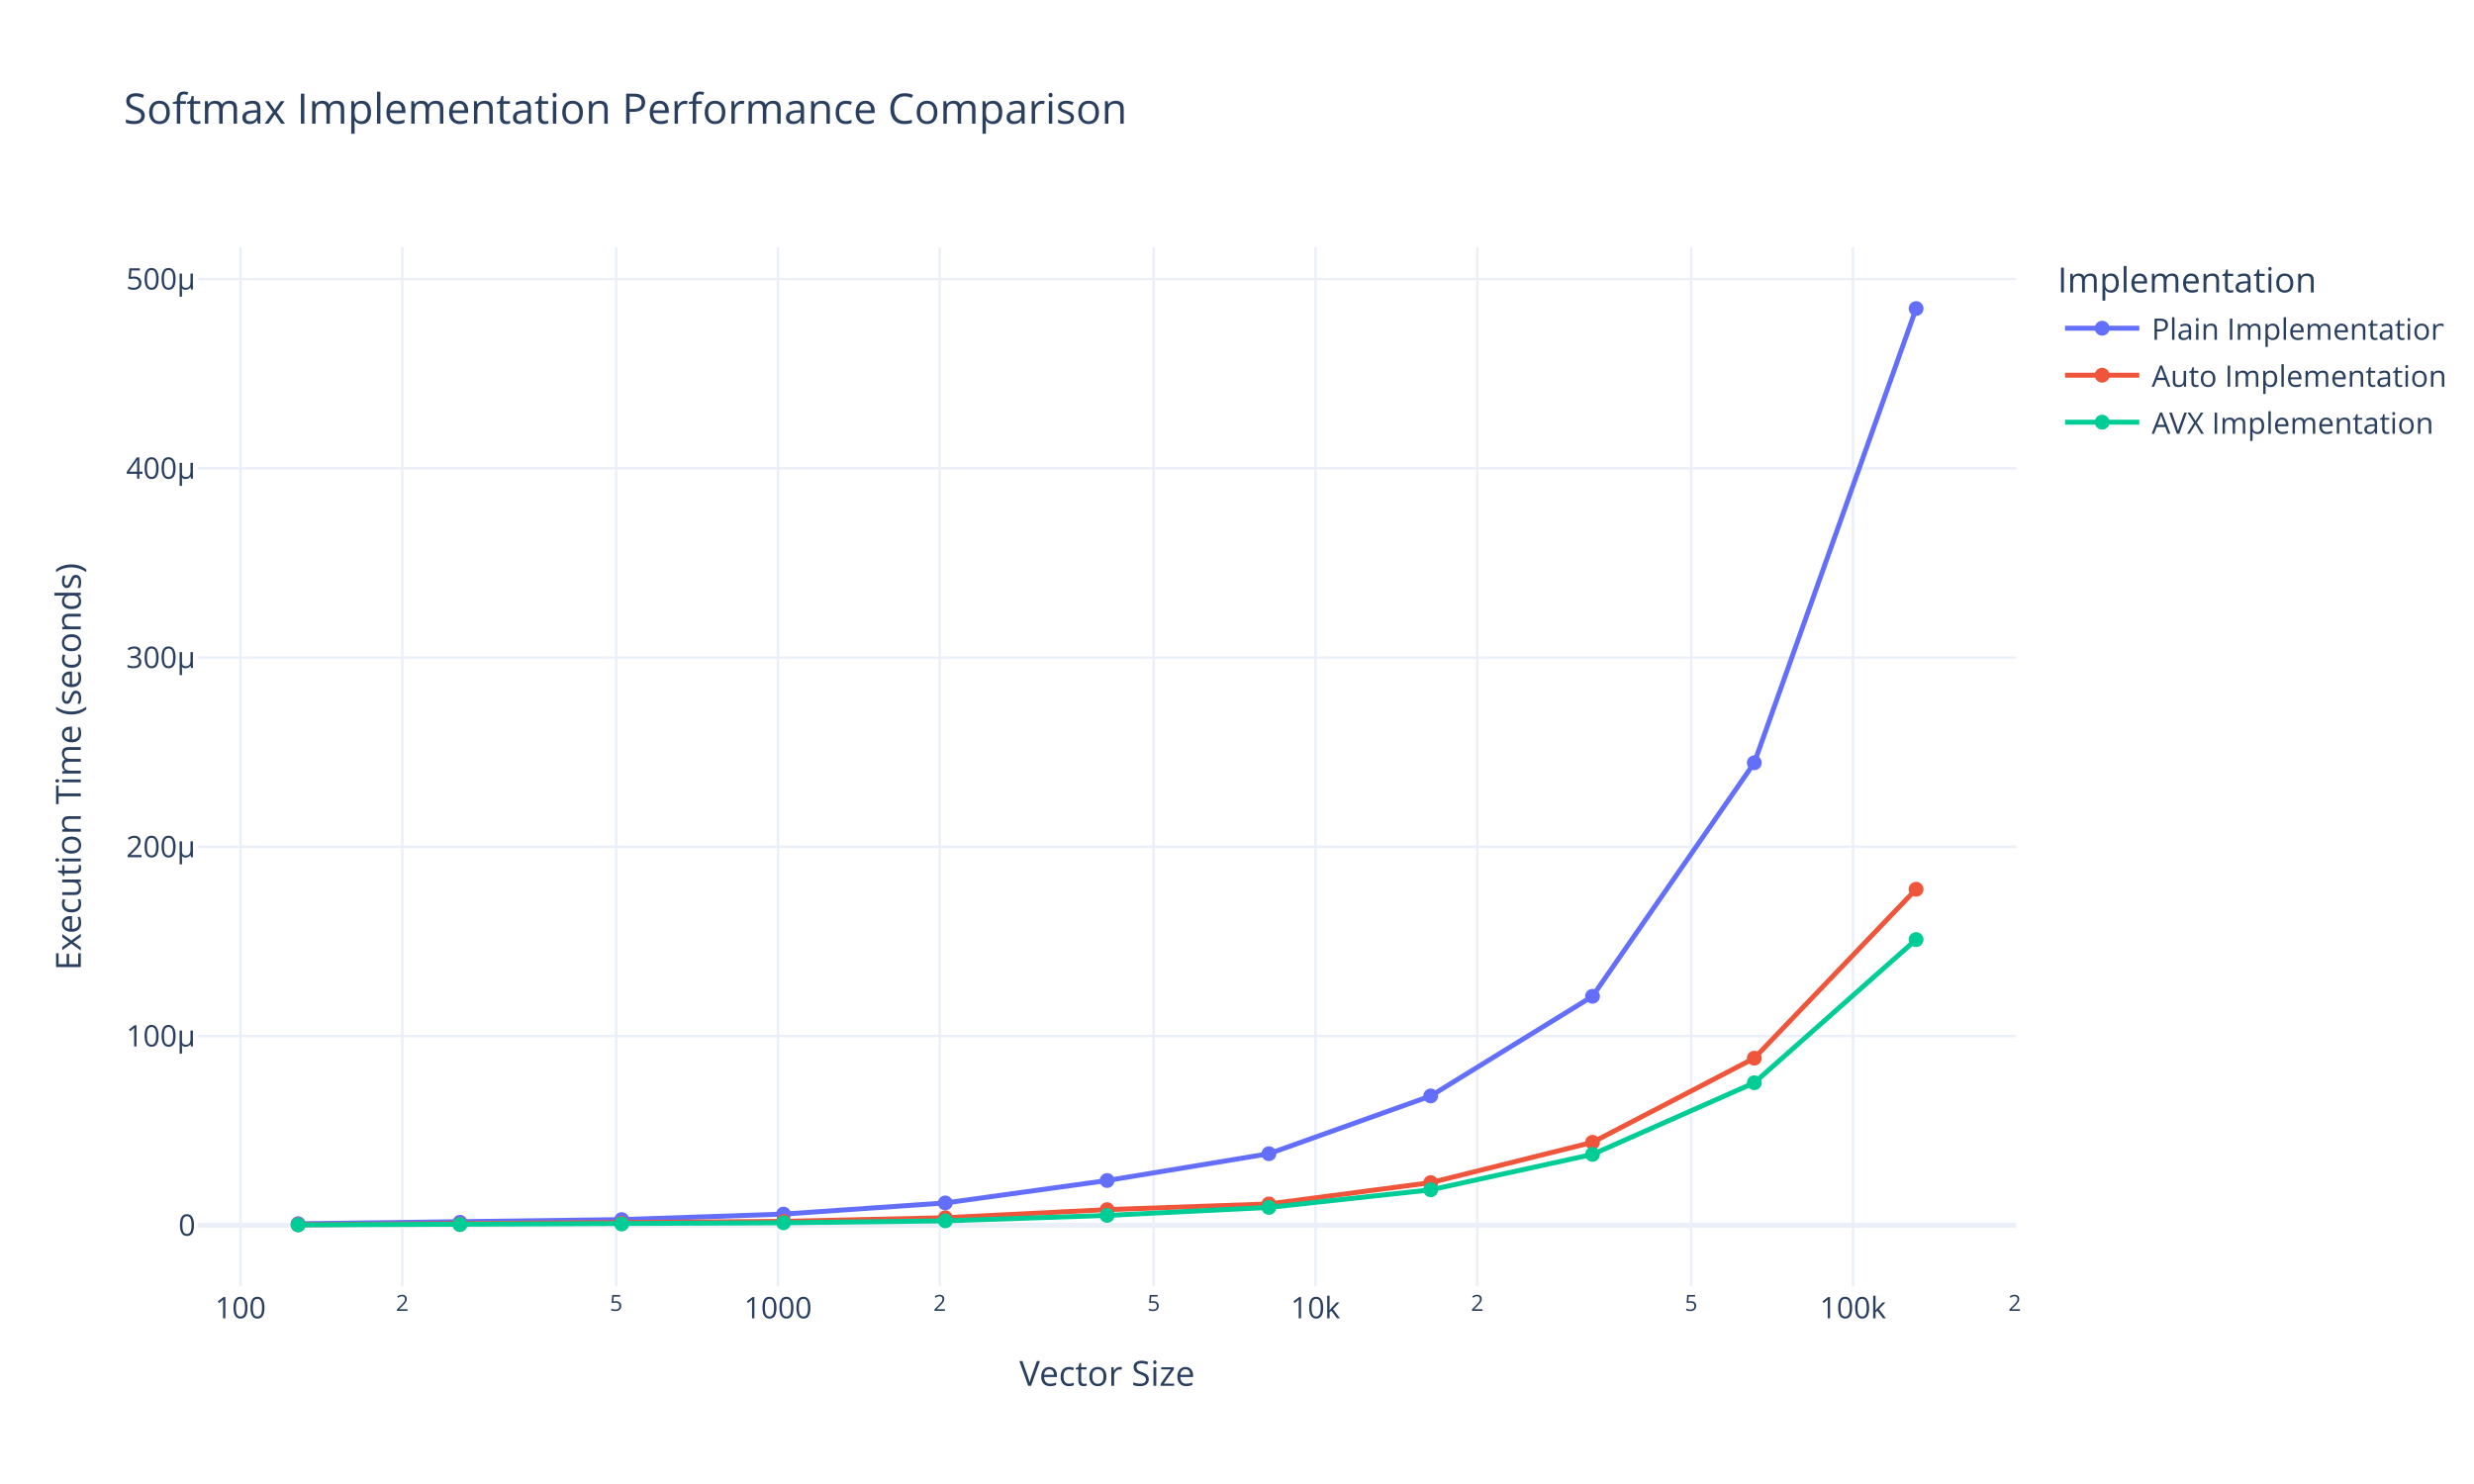
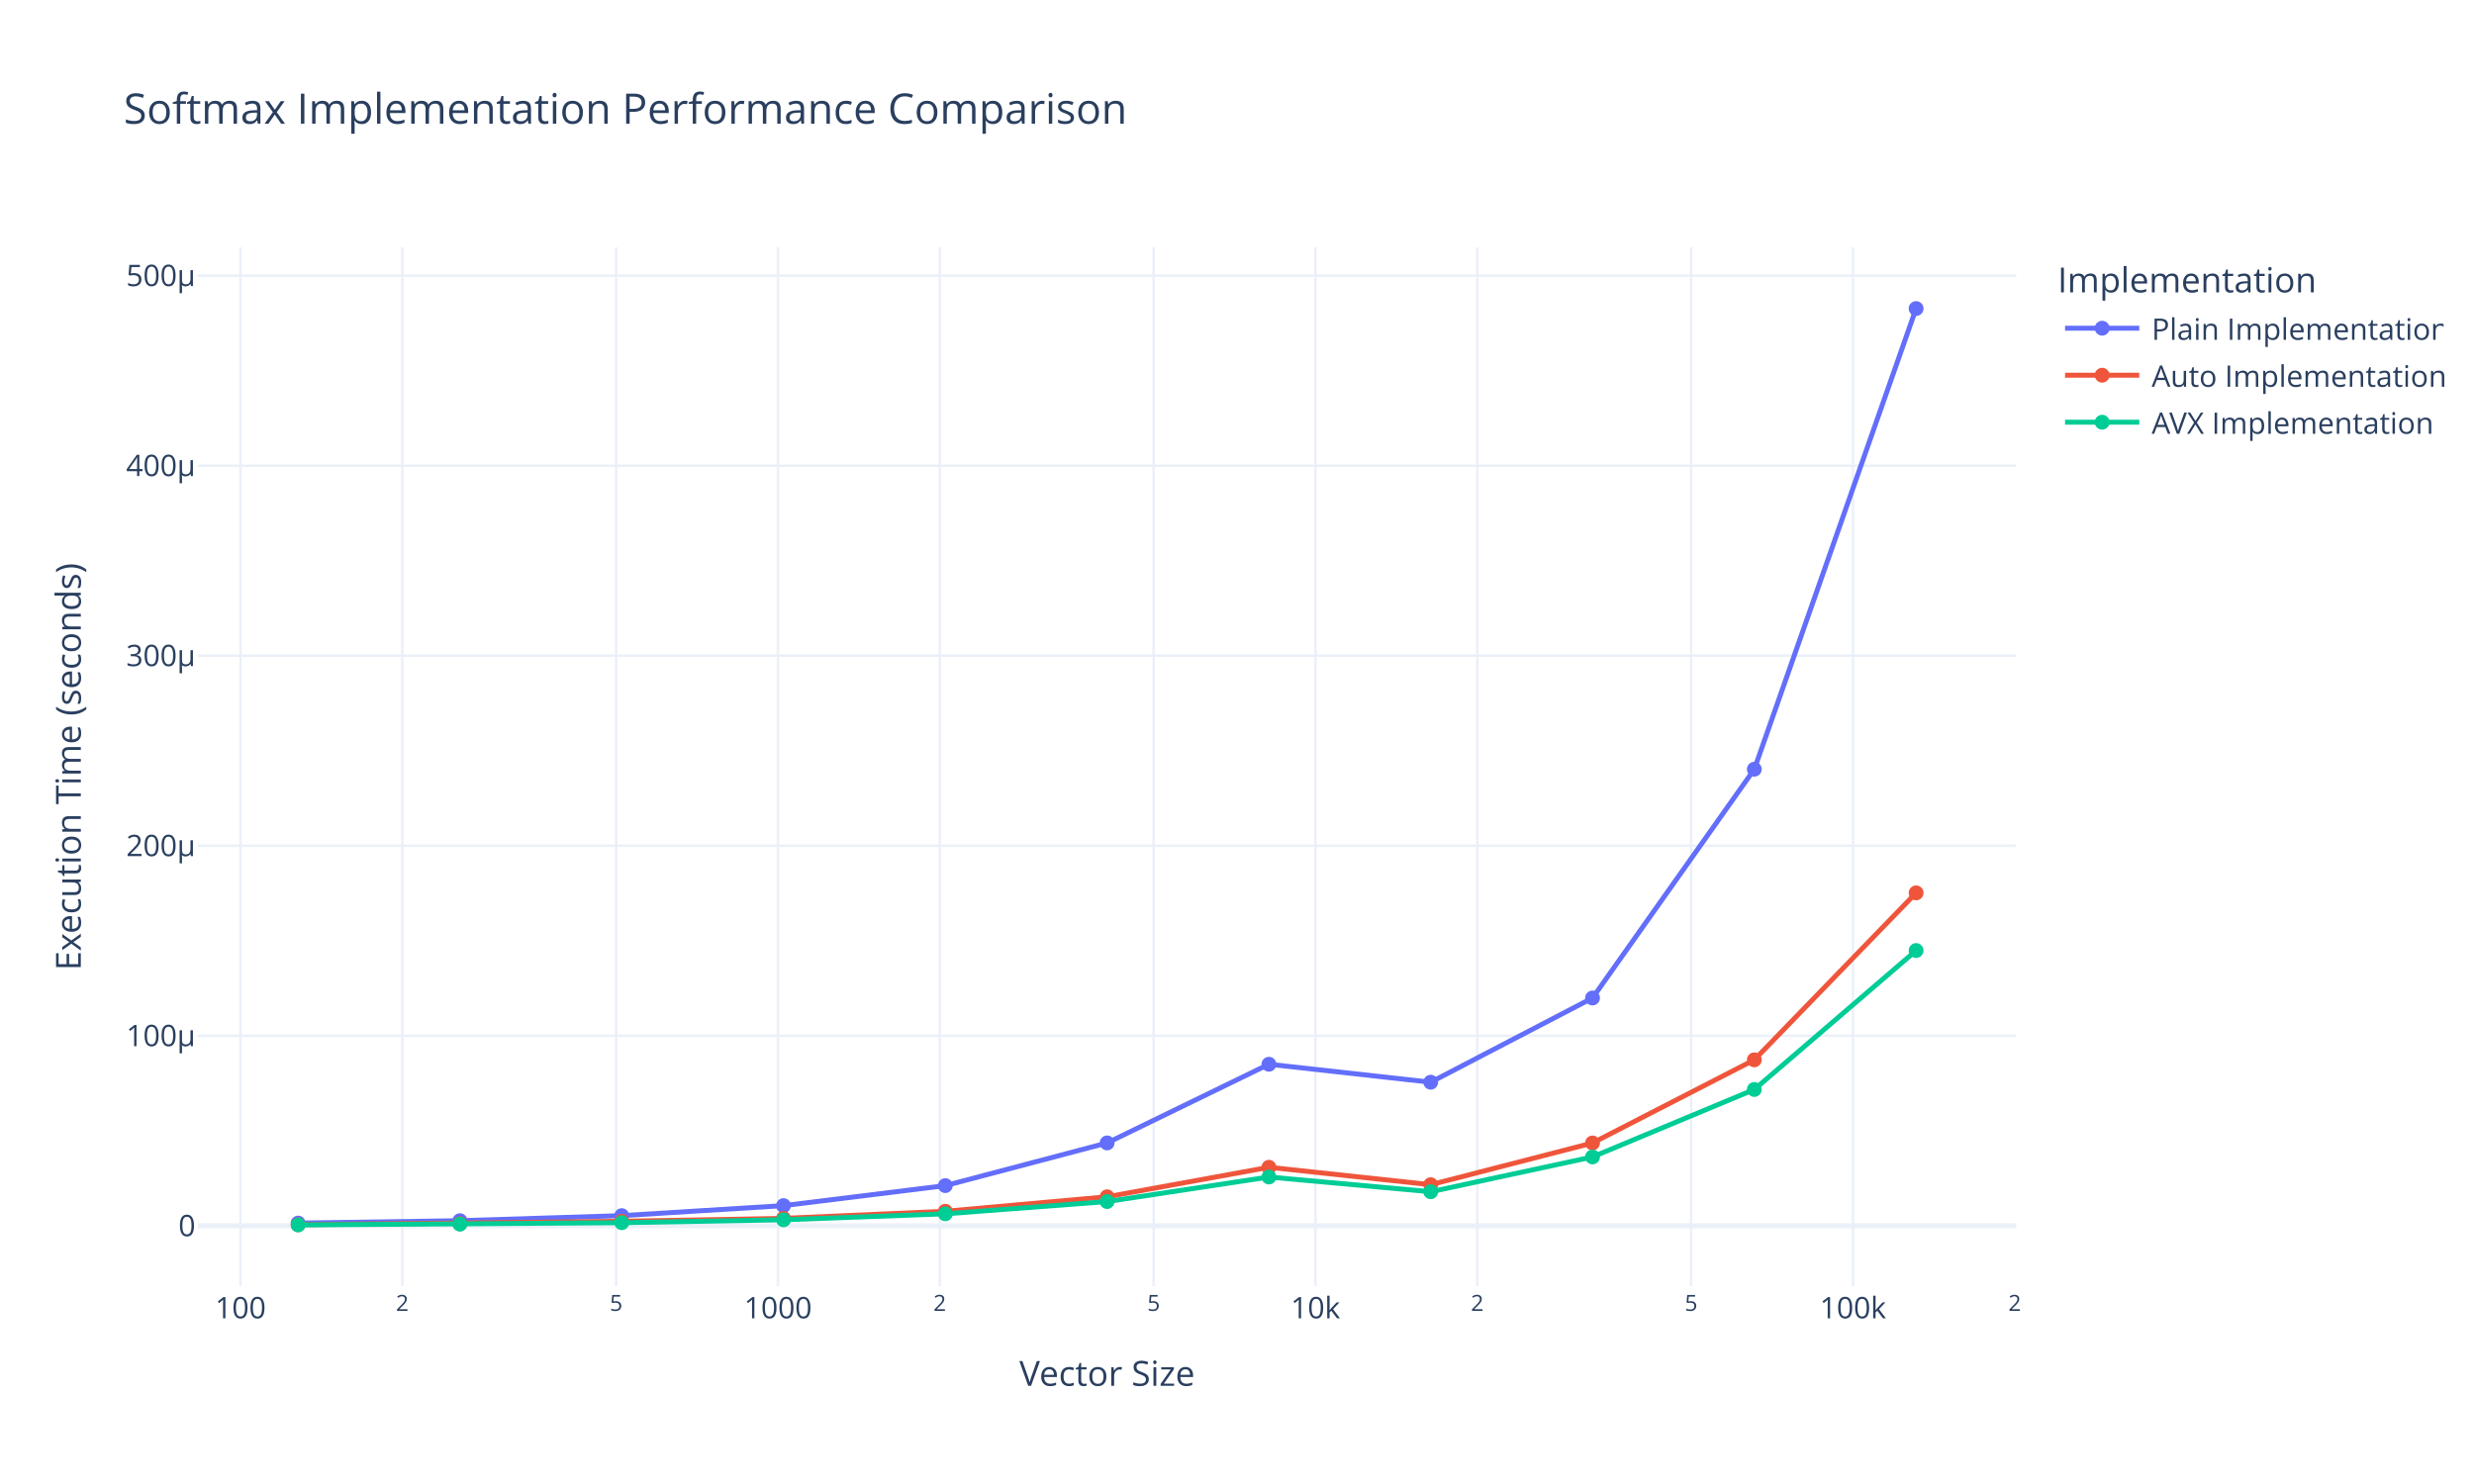
<svg xmlns="http://www.w3.org/2000/svg" class="main-svg" width="1000" height="600" style="" viewBox="0 0 1000 600">
  <rect x="0" y="0" width="1000" height="600" style="fill: rgb(255, 255, 255); fill-opacity: 1;" />
-   <defs id="defs-77ab20">
+   <defs id="defs-8fa414">
    <g class="clips">
-       <clipPath id="clip77ab20xyplot" class="plotclip">
+       <clipPath id="clip8fa414xyplot" class="plotclip">
        <rect width="735" height="420" />
      </clipPath>
-       <clipPath class="axesclip" id="clip77ab20x">
+       <clipPath class="axesclip" id="clip8fa414x">
        <rect x="80" y="0" width="735" height="600" />
      </clipPath>
-       <clipPath class="axesclip" id="clip77ab20y">
+       <clipPath class="axesclip" id="clip8fa414y">
        <rect x="0" y="100" width="1000" height="420" />
      </clipPath>
-       <clipPath class="axesclip" id="clip77ab20xy">
+       <clipPath class="axesclip" id="clip8fa414xy">
        <rect x="80" y="100" width="735" height="420" />
      </clipPath>
    </g>
    <g class="gradients" />
    <g class="patterns" />
  </defs>
  <g class="bglayer" />
  <g class="layer-below">
    <g class="imagelayer" />
    <g class="shapelayer" />
  </g>
  <g class="cartesianlayer">
    <g class="subplot xy">
      <g class="layer-subplot">
        <g class="shapelayer" />
        <g class="imagelayer" />
      </g>
      <g class="minor-gridlayer">
        <g class="x" />
        <g class="y" />
      </g>
      <g class="gridlayer">
        <g class="x">
          <path class="xgrid crisp" transform="translate(97.21,0)" d="M0,100v420" style="stroke: rgb(235, 240, 248); stroke-opacity: 1; stroke-width: 1px;" />
          <path class="xgrid crisp" transform="translate(162.61,0)" d="M0,100v420" style="stroke: rgb(235, 240, 248); stroke-opacity: 1; stroke-width: 1px;" />
          <path class="xgrid crisp" transform="translate(249.06,0)" d="M0,100v420" style="stroke: rgb(235, 240, 248); stroke-opacity: 1; stroke-width: 1px;" />
          <path class="xgrid crisp" transform="translate(314.46,0)" d="M0,100v420" style="stroke: rgb(235, 240, 248); stroke-opacity: 1; stroke-width: 1px;" />
          <path class="xgrid crisp" transform="translate(379.86,0)" d="M0,100v420" style="stroke: rgb(235, 240, 248); stroke-opacity: 1; stroke-width: 1px;" />
          <path class="xgrid crisp" transform="translate(466.32,0)" d="M0,100v420" style="stroke: rgb(235, 240, 248); stroke-opacity: 1; stroke-width: 1px;" />
          <path class="xgrid crisp" transform="translate(531.72,0)" d="M0,100v420" style="stroke: rgb(235, 240, 248); stroke-opacity: 1; stroke-width: 1px;" />
          <path class="xgrid crisp" transform="translate(597.12,0)" d="M0,100v420" style="stroke: rgb(235, 240, 248); stroke-opacity: 1; stroke-width: 1px;" />
          <path class="xgrid crisp" transform="translate(683.57,0)" d="M0,100v420" style="stroke: rgb(235, 240, 248); stroke-opacity: 1; stroke-width: 1px;" />
          <path class="xgrid crisp" transform="translate(748.97,0)" d="M0,100v420" style="stroke: rgb(235, 240, 248); stroke-opacity: 1; stroke-width: 1px;" />
        </g>
        <g class="y">
-           <path class="ygrid crisp" transform="translate(0,418.89)" d="M80,0h735" style="stroke: rgb(235, 240, 248); stroke-opacity: 1; stroke-width: 1px;" />
-           <path class="ygrid crisp" transform="translate(0,342.38)" d="M80,0h735" style="stroke: rgb(235, 240, 248); stroke-opacity: 1; stroke-width: 1px;" />
-           <path class="ygrid crisp" transform="translate(0,265.86)" d="M80,0h735" style="stroke: rgb(235, 240, 248); stroke-opacity: 1; stroke-width: 1px;" />
-           <path class="ygrid crisp" transform="translate(0,189.35)" d="M80,0h735" style="stroke: rgb(235, 240, 248); stroke-opacity: 1; stroke-width: 1px;" />
-           <path class="ygrid crisp" transform="translate(0,112.84)" d="M80,0h735" style="stroke: rgb(235, 240, 248); stroke-opacity: 1; stroke-width: 1px;" />
+           <path class="ygrid crisp" transform="translate(0,418.77)" d="M80,0h735" style="stroke: rgb(235, 240, 248); stroke-opacity: 1; stroke-width: 1px;" />
+           <path class="ygrid crisp" transform="translate(0,341.94)" d="M80,0h735" style="stroke: rgb(235, 240, 248); stroke-opacity: 1; stroke-width: 1px;" />
+           <path class="ygrid crisp" transform="translate(0,265.11)" d="M80,0h735" style="stroke: rgb(235, 240, 248); stroke-opacity: 1; stroke-width: 1px;" />
+           <path class="ygrid crisp" transform="translate(0,188.28)" d="M80,0h735" style="stroke: rgb(235, 240, 248); stroke-opacity: 1; stroke-width: 1px;" />
+           <path class="ygrid crisp" transform="translate(0,111.45)" d="M80,0h735" style="stroke: rgb(235, 240, 248); stroke-opacity: 1; stroke-width: 1px;" />
        </g>
      </g>
      <g class="zerolinelayer">
-         <path class="yzl zl crisp" transform="translate(0,495.4)" d="M80,0h735" style="stroke: rgb(235, 240, 248); stroke-opacity: 1; stroke-width: 2px;" />
+         <path class="yzl zl crisp" transform="translate(0,495.6)" d="M80,0h735" style="stroke: rgb(235, 240, 248); stroke-opacity: 1; stroke-width: 2px;" />
      </g>
      <g class="layer-between">
        <g class="shapelayer" />
        <g class="imagelayer" />
      </g>
      <path class="xlines-below" />
      <path class="ylines-below" />
      <g class="overlines-below" />
      <g class="xaxislayer-below" />
      <g class="yaxislayer-below" />
      <g class="overaxes-below" />
      <g class="overplot">
-         <g class="xy" transform="translate(80,100)" clip-path="url(#clip77ab20xyplot)">
+         <g class="xy" transform="translate(80,100)" clip-path="url(#clip8fa414xyplot)">
          <g class="scatterlayer mlayer">
-             <g class="trace scatter trace3e8a2f" style="stroke-miterlimit: 2; opacity: 1;">
+             <g class="trace scatter trace4f9dbb" style="stroke-miterlimit: 2; opacity: 1;">
              <g class="fills" />
              <g class="errorbars" />
              <g class="lines">
-                 <path class="js-line" d="M40.5,394.78L171.3,393.1L236.7,390.87L302.1,386.36L367.5,377.3L432.9,366.46L498.3,343.1L563.7,302.81L629.1,208.4L694.5,24.75" style="vector-effect: none; fill: none; stroke: rgb(99, 110, 250); stroke-opacity: 1; stroke-width: 2px; opacity: 1;" />
+                 <path class="js-line" d="M40.5,394.51L105.9,393.54L171.3,391.5L236.7,387.45L302.1,379.36L367.5,362.1L432.9,330.29L498.3,337.55L563.7,303.5L629.1,211.01L694.5,24.75" style="vector-effect: none; fill: none; stroke: rgb(99, 110, 250); stroke-opacity: 1; stroke-width: 2px; opacity: 1;" />
              </g>
              <g class="points">
-                 <path class="point" transform="translate(40.5,394.78)" d="M3,0A3,3 0 1,1 0,-3A3,3 0 0,1 3,0Z" style="opacity: 1; stroke-width: 0px; fill: rgb(99, 110, 250); fill-opacity: 1;" />
-                 <path class="point" transform="translate(105.9,394.2)" d="M3,0A3,3 0 1,1 0,-3A3,3 0 0,1 3,0Z" style="opacity: 1; stroke-width: 0px; fill: rgb(99, 110, 250); fill-opacity: 1;" />
-                 <path class="point" transform="translate(171.3,393.1)" d="M3,0A3,3 0 1,1 0,-3A3,3 0 0,1 3,0Z" style="opacity: 1; stroke-width: 0px; fill: rgb(99, 110, 250); fill-opacity: 1;" />
-                 <path class="point" transform="translate(236.7,390.87)" d="M3,0A3,3 0 1,1 0,-3A3,3 0 0,1 3,0Z" style="opacity: 1; stroke-width: 0px; fill: rgb(99, 110, 250); fill-opacity: 1;" />
-                 <path class="point" transform="translate(302.1,386.36)" d="M3,0A3,3 0 1,1 0,-3A3,3 0 0,1 3,0Z" style="opacity: 1; stroke-width: 0px; fill: rgb(99, 110, 250); fill-opacity: 1;" />
-                 <path class="point" transform="translate(367.5,377.3)" d="M3,0A3,3 0 1,1 0,-3A3,3 0 0,1 3,0Z" style="opacity: 1; stroke-width: 0px; fill: rgb(99, 110, 250); fill-opacity: 1;" />
-                 <path class="point" transform="translate(432.9,366.46)" d="M3,0A3,3 0 1,1 0,-3A3,3 0 0,1 3,0Z" style="opacity: 1; stroke-width: 0px; fill: rgb(99, 110, 250); fill-opacity: 1;" />
-                 <path class="point" transform="translate(498.3,343.1)" d="M3,0A3,3 0 1,1 0,-3A3,3 0 0,1 3,0Z" style="opacity: 1; stroke-width: 0px; fill: rgb(99, 110, 250); fill-opacity: 1;" />
-                 <path class="point" transform="translate(563.7,302.81)" d="M3,0A3,3 0 1,1 0,-3A3,3 0 0,1 3,0Z" style="opacity: 1; stroke-width: 0px; fill: rgb(99, 110, 250); fill-opacity: 1;" />
-                 <path class="point" transform="translate(629.1,208.4)" d="M3,0A3,3 0 1,1 0,-3A3,3 0 0,1 3,0Z" style="opacity: 1; stroke-width: 0px; fill: rgb(99, 110, 250); fill-opacity: 1;" />
+                 <path class="point" transform="translate(40.5,394.51)" d="M3,0A3,3 0 1,1 0,-3A3,3 0 0,1 3,0Z" style="opacity: 1; stroke-width: 0px; fill: rgb(99, 110, 250); fill-opacity: 1;" />
+                 <path class="point" transform="translate(105.9,393.54)" d="M3,0A3,3 0 1,1 0,-3A3,3 0 0,1 3,0Z" style="opacity: 1; stroke-width: 0px; fill: rgb(99, 110, 250); fill-opacity: 1;" />
+                 <path class="point" transform="translate(171.3,391.5)" d="M3,0A3,3 0 1,1 0,-3A3,3 0 0,1 3,0Z" style="opacity: 1; stroke-width: 0px; fill: rgb(99, 110, 250); fill-opacity: 1;" />
+                 <path class="point" transform="translate(236.7,387.45)" d="M3,0A3,3 0 1,1 0,-3A3,3 0 0,1 3,0Z" style="opacity: 1; stroke-width: 0px; fill: rgb(99, 110, 250); fill-opacity: 1;" />
+                 <path class="point" transform="translate(302.1,379.36)" d="M3,0A3,3 0 1,1 0,-3A3,3 0 0,1 3,0Z" style="opacity: 1; stroke-width: 0px; fill: rgb(99, 110, 250); fill-opacity: 1;" />
+                 <path class="point" transform="translate(367.5,362.1)" d="M3,0A3,3 0 1,1 0,-3A3,3 0 0,1 3,0Z" style="opacity: 1; stroke-width: 0px; fill: rgb(99, 110, 250); fill-opacity: 1;" />
+                 <path class="point" transform="translate(432.9,330.29)" d="M3,0A3,3 0 1,1 0,-3A3,3 0 0,1 3,0Z" style="opacity: 1; stroke-width: 0px; fill: rgb(99, 110, 250); fill-opacity: 1;" />
+                 <path class="point" transform="translate(498.3,337.55)" d="M3,0A3,3 0 1,1 0,-3A3,3 0 0,1 3,0Z" style="opacity: 1; stroke-width: 0px; fill: rgb(99, 110, 250); fill-opacity: 1;" />
+                 <path class="point" transform="translate(563.7,303.5)" d="M3,0A3,3 0 1,1 0,-3A3,3 0 0,1 3,0Z" style="opacity: 1; stroke-width: 0px; fill: rgb(99, 110, 250); fill-opacity: 1;" />
+                 <path class="point" transform="translate(629.1,211.01)" d="M3,0A3,3 0 1,1 0,-3A3,3 0 0,1 3,0Z" style="opacity: 1; stroke-width: 0px; fill: rgb(99, 110, 250); fill-opacity: 1;" />
                <path class="point" transform="translate(694.5,24.75)" d="M3,0A3,3 0 1,1 0,-3A3,3 0 0,1 3,0Z" style="opacity: 1; stroke-width: 0px; fill: rgb(99, 110, 250); fill-opacity: 1;" />
              </g>
              <g class="text" />
            </g>
-             <g class="trace scatter traceac66a0" style="stroke-miterlimit: 2; opacity: 1;">
+             <g class="trace scatter trace88d056" style="stroke-miterlimit: 2; opacity: 1;">
              <g class="fills" />
              <g class="errorbars" />
              <g class="lines">
-                 <path class="js-line" d="M40.5,395.17L236.7,393.8L302.1,392.34L367.5,389.07L432.9,386.77L498.3,378.15L563.7,361.85L629.1,327.83L694.5,259.53" style="vector-effect: none; fill: none; stroke: rgb(239, 85, 59); stroke-opacity: 1; stroke-width: 2px; opacity: 1;" />
+                 <path class="js-line" d="M40.5,395.16L171.3,393.77L236.7,392.59L302.1,389.73L367.5,383.88L432.9,371.94L498.3,378.99L563.7,362.12L629.1,328.51L694.5,261" style="vector-effect: none; fill: none; stroke: rgb(239, 85, 59); stroke-opacity: 1; stroke-width: 2px; opacity: 1;" />
              </g>
              <g class="points">
-                 <path class="point" transform="translate(40.5,395.17)" d="M3,0A3,3 0 1,1 0,-3A3,3 0 0,1 3,0Z" style="opacity: 1; stroke-width: 0px; fill: rgb(239, 85, 59); fill-opacity: 1;" />
-                 <path class="point" transform="translate(105.9,394.96)" d="M3,0A3,3 0 1,1 0,-3A3,3 0 0,1 3,0Z" style="opacity: 1; stroke-width: 0px; fill: rgb(239, 85, 59); fill-opacity: 1;" />
-                 <path class="point" transform="translate(171.3,394.59)" d="M3,0A3,3 0 1,1 0,-3A3,3 0 0,1 3,0Z" style="opacity: 1; stroke-width: 0px; fill: rgb(239, 85, 59); fill-opacity: 1;" />
-                 <path class="point" transform="translate(236.7,393.8)" d="M3,0A3,3 0 1,1 0,-3A3,3 0 0,1 3,0Z" style="opacity: 1; stroke-width: 0px; fill: rgb(239, 85, 59); fill-opacity: 1;" />
-                 <path class="point" transform="translate(302.1,392.34)" d="M3,0A3,3 0 1,1 0,-3A3,3 0 0,1 3,0Z" style="opacity: 1; stroke-width: 0px; fill: rgb(239, 85, 59); fill-opacity: 1;" />
-                 <path class="point" transform="translate(367.5,389.07)" d="M3,0A3,3 0 1,1 0,-3A3,3 0 0,1 3,0Z" style="opacity: 1; stroke-width: 0px; fill: rgb(239, 85, 59); fill-opacity: 1;" />
-                 <path class="point" transform="translate(432.9,386.77)" d="M3,0A3,3 0 1,1 0,-3A3,3 0 0,1 3,0Z" style="opacity: 1; stroke-width: 0px; fill: rgb(239, 85, 59); fill-opacity: 1;" />
-                 <path class="point" transform="translate(498.3,378.15)" d="M3,0A3,3 0 1,1 0,-3A3,3 0 0,1 3,0Z" style="opacity: 1; stroke-width: 0px; fill: rgb(239, 85, 59); fill-opacity: 1;" />
-                 <path class="point" transform="translate(563.7,361.85)" d="M3,0A3,3 0 1,1 0,-3A3,3 0 0,1 3,0Z" style="opacity: 1; stroke-width: 0px; fill: rgb(239, 85, 59); fill-opacity: 1;" />
-                 <path class="point" transform="translate(629.1,327.83)" d="M3,0A3,3 0 1,1 0,-3A3,3 0 0,1 3,0Z" style="opacity: 1; stroke-width: 0px; fill: rgb(239, 85, 59); fill-opacity: 1;" />
-                 <path class="point" transform="translate(694.5,259.53)" d="M3,0A3,3 0 1,1 0,-3A3,3 0 0,1 3,0Z" style="opacity: 1; stroke-width: 0px; fill: rgb(239, 85, 59); fill-opacity: 1;" />
+                 <path class="point" transform="translate(40.5,395.16)" d="M3,0A3,3 0 1,1 0,-3A3,3 0 0,1 3,0Z" style="opacity: 1; stroke-width: 0px; fill: rgb(239, 85, 59); fill-opacity: 1;" />
+                 <path class="point" transform="translate(105.9,394.77)" d="M3,0A3,3 0 1,1 0,-3A3,3 0 0,1 3,0Z" style="opacity: 1; stroke-width: 0px; fill: rgb(239, 85, 59); fill-opacity: 1;" />
+                 <path class="point" transform="translate(171.3,393.77)" d="M3,0A3,3 0 1,1 0,-3A3,3 0 0,1 3,0Z" style="opacity: 1; stroke-width: 0px; fill: rgb(239, 85, 59); fill-opacity: 1;" />
+                 <path class="point" transform="translate(236.7,392.59)" d="M3,0A3,3 0 1,1 0,-3A3,3 0 0,1 3,0Z" style="opacity: 1; stroke-width: 0px; fill: rgb(239, 85, 59); fill-opacity: 1;" />
+                 <path class="point" transform="translate(302.1,389.73)" d="M3,0A3,3 0 1,1 0,-3A3,3 0 0,1 3,0Z" style="opacity: 1; stroke-width: 0px; fill: rgb(239, 85, 59); fill-opacity: 1;" />
+                 <path class="point" transform="translate(367.5,383.88)" d="M3,0A3,3 0 1,1 0,-3A3,3 0 0,1 3,0Z" style="opacity: 1; stroke-width: 0px; fill: rgb(239, 85, 59); fill-opacity: 1;" />
+                 <path class="point" transform="translate(432.9,371.94)" d="M3,0A3,3 0 1,1 0,-3A3,3 0 0,1 3,0Z" style="opacity: 1; stroke-width: 0px; fill: rgb(239, 85, 59); fill-opacity: 1;" />
+                 <path class="point" transform="translate(498.3,378.99)" d="M3,0A3,3 0 1,1 0,-3A3,3 0 0,1 3,0Z" style="opacity: 1; stroke-width: 0px; fill: rgb(239, 85, 59); fill-opacity: 1;" />
+                 <path class="point" transform="translate(563.7,362.12)" d="M3,0A3,3 0 1,1 0,-3A3,3 0 0,1 3,0Z" style="opacity: 1; stroke-width: 0px; fill: rgb(239, 85, 59); fill-opacity: 1;" />
+                 <path class="point" transform="translate(629.1,328.51)" d="M3,0A3,3 0 1,1 0,-3A3,3 0 0,1 3,0Z" style="opacity: 1; stroke-width: 0px; fill: rgb(239, 85, 59); fill-opacity: 1;" />
+                 <path class="point" transform="translate(694.5,261)" d="M3,0A3,3 0 1,1 0,-3A3,3 0 0,1 3,0Z" style="opacity: 1; stroke-width: 0px; fill: rgb(239, 85, 59); fill-opacity: 1;" />
              </g>
              <g class="text" />
            </g>
-             <g class="trace scatter trace9a612f" style="stroke-miterlimit: 2; opacity: 1;">
+             <g class="trace scatter tracee341bc" style="stroke-miterlimit: 2; opacity: 1;">
              <g class="fills" />
              <g class="errorbars" />
              <g class="lines">
-                 <path class="js-line" d="M40.5,395.25L236.7,394.39L302.1,393.61L367.5,391.41L432.9,388.17L498.3,381.06L563.7,366.73L629.1,337.77L694.5,279.88" style="vector-effect: none; fill: none; stroke: rgb(0, 204, 150); stroke-opacity: 1; stroke-width: 2px; opacity: 1;" />
+                 <path class="js-line" d="M40.5,395.25L171.3,394.35L236.7,393.17L302.1,390.76L367.5,385.8L432.9,375.88L498.3,381.84L563.7,367.76L629.1,340.49L694.5,284.31" style="vector-effect: none; fill: none; stroke: rgb(0, 204, 150); stroke-opacity: 1; stroke-width: 2px; opacity: 1;" />
              </g>
              <g class="points">
                <path class="point" transform="translate(40.5,395.25)" d="M3,0A3,3 0 1,1 0,-3A3,3 0 0,1 3,0Z" style="opacity: 1; stroke-width: 0px; fill: rgb(0, 204, 150); fill-opacity: 1;" />
-                 <path class="point" transform="translate(105.9,395.13)" d="M3,0A3,3 0 1,1 0,-3A3,3 0 0,1 3,0Z" style="opacity: 1; stroke-width: 0px; fill: rgb(0, 204, 150); fill-opacity: 1;" />
-                 <path class="point" transform="translate(171.3,394.88)" d="M3,0A3,3 0 1,1 0,-3A3,3 0 0,1 3,0Z" style="opacity: 1; stroke-width: 0px; fill: rgb(0, 204, 150); fill-opacity: 1;" />
-                 <path class="point" transform="translate(236.7,394.39)" d="M3,0A3,3 0 1,1 0,-3A3,3 0 0,1 3,0Z" style="opacity: 1; stroke-width: 0px; fill: rgb(0, 204, 150); fill-opacity: 1;" />
-                 <path class="point" transform="translate(302.1,393.61)" d="M3,0A3,3 0 1,1 0,-3A3,3 0 0,1 3,0Z" style="opacity: 1; stroke-width: 0px; fill: rgb(0, 204, 150); fill-opacity: 1;" />
-                 <path class="point" transform="translate(367.5,391.41)" d="M3,0A3,3 0 1,1 0,-3A3,3 0 0,1 3,0Z" style="opacity: 1; stroke-width: 0px; fill: rgb(0, 204, 150); fill-opacity: 1;" />
-                 <path class="point" transform="translate(432.9,388.17)" d="M3,0A3,3 0 1,1 0,-3A3,3 0 0,1 3,0Z" style="opacity: 1; stroke-width: 0px; fill: rgb(0, 204, 150); fill-opacity: 1;" />
-                 <path class="point" transform="translate(498.3,381.06)" d="M3,0A3,3 0 1,1 0,-3A3,3 0 0,1 3,0Z" style="opacity: 1; stroke-width: 0px; fill: rgb(0, 204, 150); fill-opacity: 1;" />
-                 <path class="point" transform="translate(563.7,366.73)" d="M3,0A3,3 0 1,1 0,-3A3,3 0 0,1 3,0Z" style="opacity: 1; stroke-width: 0px; fill: rgb(0, 204, 150); fill-opacity: 1;" />
-                 <path class="point" transform="translate(629.1,337.77)" d="M3,0A3,3 0 1,1 0,-3A3,3 0 0,1 3,0Z" style="opacity: 1; stroke-width: 0px; fill: rgb(0, 204, 150); fill-opacity: 1;" />
-                 <path class="point" transform="translate(694.5,279.88)" d="M3,0A3,3 0 1,1 0,-3A3,3 0 0,1 3,0Z" style="opacity: 1; stroke-width: 0px; fill: rgb(0, 204, 150); fill-opacity: 1;" />
+                 <path class="point" transform="translate(105.9,394.94)" d="M3,0A3,3 0 1,1 0,-3A3,3 0 0,1 3,0Z" style="opacity: 1; stroke-width: 0px; fill: rgb(0, 204, 150); fill-opacity: 1;" />
+                 <path class="point" transform="translate(171.3,394.35)" d="M3,0A3,3 0 1,1 0,-3A3,3 0 0,1 3,0Z" style="opacity: 1; stroke-width: 0px; fill: rgb(0, 204, 150); fill-opacity: 1;" />
+                 <path class="point" transform="translate(236.7,393.17)" d="M3,0A3,3 0 1,1 0,-3A3,3 0 0,1 3,0Z" style="opacity: 1; stroke-width: 0px; fill: rgb(0, 204, 150); fill-opacity: 1;" />
+                 <path class="point" transform="translate(302.1,390.76)" d="M3,0A3,3 0 1,1 0,-3A3,3 0 0,1 3,0Z" style="opacity: 1; stroke-width: 0px; fill: rgb(0, 204, 150); fill-opacity: 1;" />
+                 <path class="point" transform="translate(367.5,385.8)" d="M3,0A3,3 0 1,1 0,-3A3,3 0 0,1 3,0Z" style="opacity: 1; stroke-width: 0px; fill: rgb(0, 204, 150); fill-opacity: 1;" />
+                 <path class="point" transform="translate(432.9,375.88)" d="M3,0A3,3 0 1,1 0,-3A3,3 0 0,1 3,0Z" style="opacity: 1; stroke-width: 0px; fill: rgb(0, 204, 150); fill-opacity: 1;" />
+                 <path class="point" transform="translate(498.3,381.84)" d="M3,0A3,3 0 1,1 0,-3A3,3 0 0,1 3,0Z" style="opacity: 1; stroke-width: 0px; fill: rgb(0, 204, 150); fill-opacity: 1;" />
+                 <path class="point" transform="translate(563.7,367.76)" d="M3,0A3,3 0 1,1 0,-3A3,3 0 0,1 3,0Z" style="opacity: 1; stroke-width: 0px; fill: rgb(0, 204, 150); fill-opacity: 1;" />
+                 <path class="point" transform="translate(629.1,340.49)" d="M3,0A3,3 0 1,1 0,-3A3,3 0 0,1 3,0Z" style="opacity: 1; stroke-width: 0px; fill: rgb(0, 204, 150); fill-opacity: 1;" />
+                 <path class="point" transform="translate(694.5,284.31)" d="M3,0A3,3 0 1,1 0,-3A3,3 0 0,1 3,0Z" style="opacity: 1; stroke-width: 0px; fill: rgb(0, 204, 150); fill-opacity: 1;" />
              </g>
              <g class="text" />
            </g>
          </g>
        </g>
      </g>
      <path class="xlines-above crisp" d="M0,0" style="fill: none;" />
      <path class="ylines-above crisp" d="M0,0" style="fill: none;" />
      <g class="overlines-above" />
      <g class="xaxislayer-above">
        <g class="xtick">
          <text text-anchor="middle" x="0" y="533" transform="translate(97.21,0)" style="font-family: 'Open Sans', verdana, arial, sans-serif; font-size: 12px; fill: rgb(42, 63, 95); fill-opacity: 1; white-space: pre; opacity: 1;">100</text>
        </g>
        <g class="xtick">
          <text text-anchor="middle" x="0" y="530" style="font-family: 'Open Sans', verdana, arial, sans-serif; font-size: 9px; fill: rgb(42, 63, 95); fill-opacity: 1; white-space: pre; opacity: 1;" transform="translate(162.61,0)">2</text>
        </g>
        <g class="xtick">
          <text text-anchor="middle" x="0" y="530" style="font-family: 'Open Sans', verdana, arial, sans-serif; font-size: 9px; fill: rgb(42, 63, 95); fill-opacity: 1; white-space: pre; opacity: 1;" transform="translate(249.06,0)">5</text>
        </g>
        <g class="xtick">
          <text text-anchor="middle" x="0" y="533" style="font-family: 'Open Sans', verdana, arial, sans-serif; font-size: 12px; fill: rgb(42, 63, 95); fill-opacity: 1; white-space: pre; opacity: 1;" transform="translate(314.46,0)">1000</text>
        </g>
        <g class="xtick">
          <text text-anchor="middle" x="0" y="530" style="font-family: 'Open Sans', verdana, arial, sans-serif; font-size: 9px; fill: rgb(42, 63, 95); fill-opacity: 1; white-space: pre; opacity: 1;" transform="translate(379.86,0)">2</text>
        </g>
        <g class="xtick">
          <text text-anchor="middle" x="0" y="530" style="font-family: 'Open Sans', verdana, arial, sans-serif; font-size: 9px; fill: rgb(42, 63, 95); fill-opacity: 1; white-space: pre; opacity: 1;" transform="translate(466.32,0)">5</text>
        </g>
        <g class="xtick">
          <text text-anchor="middle" x="0" y="533" style="font-family: 'Open Sans', verdana, arial, sans-serif; font-size: 12px; fill: rgb(42, 63, 95); fill-opacity: 1; white-space: pre; opacity: 1;" transform="translate(531.72,0)">10k</text>
        </g>
        <g class="xtick">
          <text text-anchor="middle" x="0" y="530" style="font-family: 'Open Sans', verdana, arial, sans-serif; font-size: 9px; fill: rgb(42, 63, 95); fill-opacity: 1; white-space: pre; opacity: 1;" transform="translate(597.12,0)">2</text>
        </g>
        <g class="xtick">
          <text text-anchor="middle" x="0" y="530" style="font-family: 'Open Sans', verdana, arial, sans-serif; font-size: 9px; fill: rgb(42, 63, 95); fill-opacity: 1; white-space: pre; opacity: 1;" transform="translate(683.57,0)">5</text>
        </g>
        <g class="xtick">
          <text text-anchor="middle" x="0" y="533" style="font-family: 'Open Sans', verdana, arial, sans-serif; font-size: 12px; fill: rgb(42, 63, 95); fill-opacity: 1; white-space: pre; opacity: 1;" transform="translate(748.97,0)">100k</text>
        </g>
        <g class="xtick">
          <text text-anchor="middle" x="0" y="530" style="font-family: 'Open Sans', verdana, arial, sans-serif; font-size: 9px; fill: rgb(42, 63, 95); fill-opacity: 1; white-space: pre; opacity: 1;" transform="translate(814.37,0)">2</text>
        </g>
      </g>
      <g class="yaxislayer-above">
        <g class="ytick">
-           <text text-anchor="end" x="79" y="4.2" transform="translate(0,495.4)" style="font-family: 'Open Sans', verdana, arial, sans-serif; font-size: 12px; fill: rgb(42, 63, 95); fill-opacity: 1; white-space: pre; opacity: 1;">0</text>
-         </g>
-         <g class="ytick">
-           <text text-anchor="end" x="79" y="4.2" style="font-family: 'Open Sans', verdana, arial, sans-serif; font-size: 12px; fill: rgb(42, 63, 95); fill-opacity: 1; white-space: pre; opacity: 1;" transform="translate(0,418.89)">100μ</text>
-         </g>
-         <g class="ytick">
-           <text text-anchor="end" x="79" y="4.2" style="font-family: 'Open Sans', verdana, arial, sans-serif; font-size: 12px; fill: rgb(42, 63, 95); fill-opacity: 1; white-space: pre; opacity: 1;" transform="translate(0,342.38)">200μ</text>
-         </g>
-         <g class="ytick">
-           <text text-anchor="end" x="79" y="4.2" style="font-family: 'Open Sans', verdana, arial, sans-serif; font-size: 12px; fill: rgb(42, 63, 95); fill-opacity: 1; white-space: pre; opacity: 1;" transform="translate(0,265.86)">300μ</text>
-         </g>
-         <g class="ytick">
-           <text text-anchor="end" x="79" y="4.2" style="font-family: 'Open Sans', verdana, arial, sans-serif; font-size: 12px; fill: rgb(42, 63, 95); fill-opacity: 1; white-space: pre; opacity: 1;" transform="translate(0,189.35)">400μ</text>
-         </g>
-         <g class="ytick">
-           <text text-anchor="end" x="79" y="4.2" style="font-family: 'Open Sans', verdana, arial, sans-serif; font-size: 12px; fill: rgb(42, 63, 95); fill-opacity: 1; white-space: pre; opacity: 1;" transform="translate(0,112.84)">500μ</text>
+           <text text-anchor="end" x="79" y="4.2" transform="translate(0,495.6)" style="font-family: 'Open Sans', verdana, arial, sans-serif; font-size: 12px; fill: rgb(42, 63, 95); fill-opacity: 1; white-space: pre; opacity: 1;">0</text>
+         </g>
+         <g class="ytick">
+           <text text-anchor="end" x="79" y="4.2" style="font-family: 'Open Sans', verdana, arial, sans-serif; font-size: 12px; fill: rgb(42, 63, 95); fill-opacity: 1; white-space: pre; opacity: 1;" transform="translate(0,418.77)">100μ</text>
+         </g>
+         <g class="ytick">
+           <text text-anchor="end" x="79" y="4.2" style="font-family: 'Open Sans', verdana, arial, sans-serif; font-size: 12px; fill: rgb(42, 63, 95); fill-opacity: 1; white-space: pre; opacity: 1;" transform="translate(0,341.94)">200μ</text>
+         </g>
+         <g class="ytick">
+           <text text-anchor="end" x="79" y="4.2" style="font-family: 'Open Sans', verdana, arial, sans-serif; font-size: 12px; fill: rgb(42, 63, 95); fill-opacity: 1; white-space: pre; opacity: 1;" transform="translate(0,265.11)">300μ</text>
+         </g>
+         <g class="ytick">
+           <text text-anchor="end" x="79" y="4.2" style="font-family: 'Open Sans', verdana, arial, sans-serif; font-size: 12px; fill: rgb(42, 63, 95); fill-opacity: 1; white-space: pre; opacity: 1;" transform="translate(0,188.28)">400μ</text>
+         </g>
+         <g class="ytick">
+           <text text-anchor="end" x="79" y="4.2" style="font-family: 'Open Sans', verdana, arial, sans-serif; font-size: 12px; fill: rgb(42, 63, 95); fill-opacity: 1; white-space: pre; opacity: 1;" transform="translate(0,111.45)">500μ</text>
        </g>
      </g>
      <g class="overaxes-above" />
    </g>
  </g>
  <g class="polarlayer" />
  <g class="smithlayer" />
  <g class="ternarylayer" />
  <g class="geolayer" />
  <g class="funnelarealayer" />
  <g class="pielayer" />
  <g class="iciclelayer" />
  <g class="treemaplayer" />
  <g class="sunburstlayer" />
  <g class="glimages" />
-   <defs id="topdefs-77ab20">
+   <defs id="topdefs-8fa414">
    <g class="clips" />
-     <clipPath id="legend77ab20">
+     <clipPath id="legend8fa414">
      <rect width="158" height="86" x="0" y="0" />
    </clipPath>
  </defs>
  <g class="layer-above">
    <g class="imagelayer" />
    <g class="shapelayer" />
  </g>
  <g class="infolayer">
    <g class="legend" pointer-events="all" transform="translate(829.7,100)">
      <rect class="bg" shape-rendering="crispEdges" style="stroke: rgb(68, 68, 68); stroke-opacity: 1; fill: rgb(255, 255, 255); fill-opacity: 1; stroke-width: 0px;" width="158" height="86" x="0" y="0" />
-       <g class="scrollbox" transform="" clip-path="url(#legend77ab20)">
+       <g class="scrollbox" transform="" clip-path="url(#legend8fa414)">
        <text class="legendtitletext" text-anchor="start" x="2" y="18.2" style="font-family: 'Open Sans', verdana, arial, sans-serif; font-size: 14px; fill: rgb(42, 63, 95); fill-opacity: 1; white-space: pre;">Implementation</text>
        <g class="groups">
          <g class="traces" transform="translate(0,32.7)" style="opacity: 1;">
            <text class="legendtext" text-anchor="start" x="40" y="4.68" style="font-family: 'Open Sans', verdana, arial, sans-serif; font-size: 12px; fill: rgb(42, 63, 95); fill-opacity: 1; white-space: pre;">Plain Implementation</text>
            <g class="layers" style="opacity: 1;">
              <g class="legendfill" />
              <g class="legendlines">
                <path class="js-line" d="M5,0h30" style="fill: none; stroke: rgb(99, 110, 250); stroke-opacity: 1; stroke-width: 2px;" />
              </g>
              <g class="legendsymbols">
                <g class="legendpoints">
                  <path class="scatterpts" transform="translate(20,0)" d="M3,0A3,3 0 1,1 0,-3A3,3 0 0,1 3,0Z" style="opacity: 1; stroke-width: 0px; fill: rgb(99, 110, 250); fill-opacity: 1;" />
                </g>
              </g>
            </g>
            <rect class="legendtoggle" x="0" y="-9.5" width="152.062" height="19" style="fill: rgb(0, 0, 0); fill-opacity: 0;" />
          </g>
          <g class="traces" transform="translate(0,51.7)" style="opacity: 1;">
            <text class="legendtext" text-anchor="start" x="40" y="4.68" style="font-family: 'Open Sans', verdana, arial, sans-serif; font-size: 12px; fill: rgb(42, 63, 95); fill-opacity: 1; white-space: pre;">Auto Implementation</text>
            <g class="layers" style="opacity: 1;">
              <g class="legendfill" />
              <g class="legendlines">
                <path class="js-line" d="M5,0h30" style="fill: none; stroke: rgb(239, 85, 59); stroke-opacity: 1; stroke-width: 2px;" />
              </g>
              <g class="legendsymbols">
                <g class="legendpoints">
                  <path class="scatterpts" transform="translate(20,0)" d="M3,0A3,3 0 1,1 0,-3A3,3 0 0,1 3,0Z" style="opacity: 1; stroke-width: 0px; fill: rgb(239, 85, 59); fill-opacity: 1;" />
                </g>
              </g>
            </g>
            <rect class="legendtoggle" x="0" y="-9.5" width="152.062" height="19" style="fill: rgb(0, 0, 0); fill-opacity: 0;" />
          </g>
          <g class="traces" transform="translate(0,70.7)" style="opacity: 1;">
            <text class="legendtext" text-anchor="start" x="40" y="4.68" style="font-family: 'Open Sans', verdana, arial, sans-serif; font-size: 12px; fill: rgb(42, 63, 95); fill-opacity: 1; white-space: pre;">AVX Implementation</text>
            <g class="layers" style="opacity: 1;">
              <g class="legendfill" />
              <g class="legendlines">
                <path class="js-line" d="M5,0h30" style="fill: none; stroke: rgb(0, 204, 150); stroke-opacity: 1; stroke-width: 2px;" />
              </g>
              <g class="legendsymbols">
                <g class="legendpoints">
                  <path class="scatterpts" transform="translate(20,0)" d="M3,0A3,3 0 1,1 0,-3A3,3 0 0,1 3,0Z" style="opacity: 1; stroke-width: 0px; fill: rgb(0, 204, 150); fill-opacity: 1;" />
                </g>
              </g>
            </g>
            <rect class="legendtoggle" x="0" y="-9.5" width="152.062" height="19" style="fill: rgb(0, 0, 0); fill-opacity: 0;" />
          </g>
        </g>
      </g>
      <rect class="scrollbar" rx="20" ry="3" width="0" height="0" style="fill: rgb(128, 139, 164); fill-opacity: 1;" x="0" y="0" />
    </g>
    <g class="g-gtitle">
      <text class="gtitle" x="50" y="50" text-anchor="start" dy="0em" style="opacity: 1; font-family: 'Open Sans', verdana, arial, sans-serif; font-size: 17px; fill: rgb(42, 63, 95); fill-opacity: 1; white-space: pre;">Softmax Implementation Performance Comparison</text>
    </g>
    <g class="g-xtitle">
      <text class="xtitle" x="447.5" y="560.3" text-anchor="middle" style="opacity: 1; font-family: 'Open Sans', verdana, arial, sans-serif; font-size: 14px; fill: rgb(42, 63, 95); fill-opacity: 1; white-space: pre;">Vector Size</text>
    </g>
    <g class="g-ytitle">
      <text class="ytitle" transform="rotate(-90,32.6625,310)" x="32.663" y="310" text-anchor="middle" style="opacity: 1; font-family: 'Open Sans', verdana, arial, sans-serif; font-size: 14px; fill: rgb(42, 63, 95); fill-opacity: 1; white-space: pre;">Execution Time (seconds)</text>
    </g>
  </g>
</svg>
